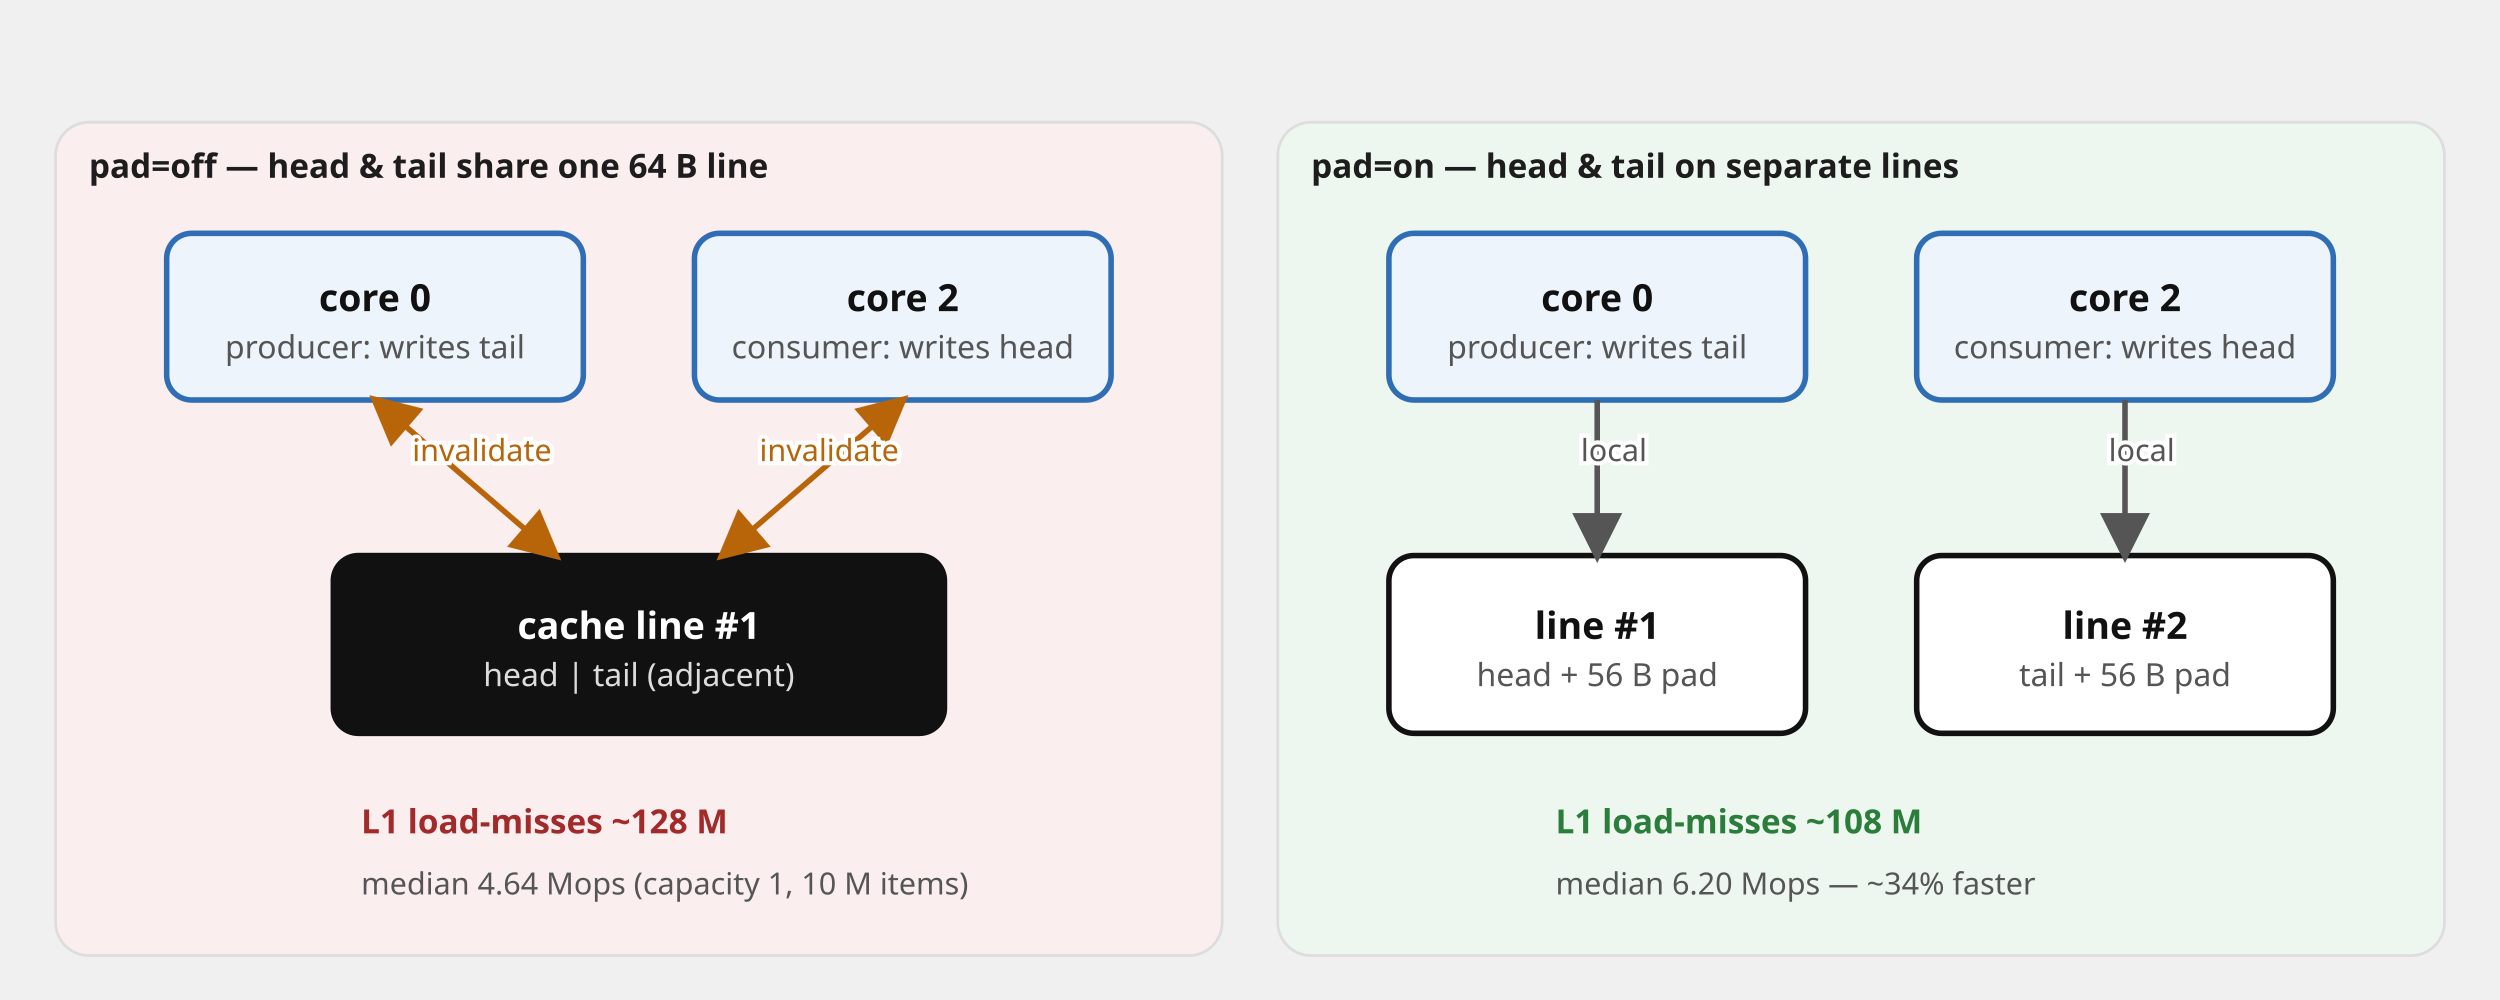
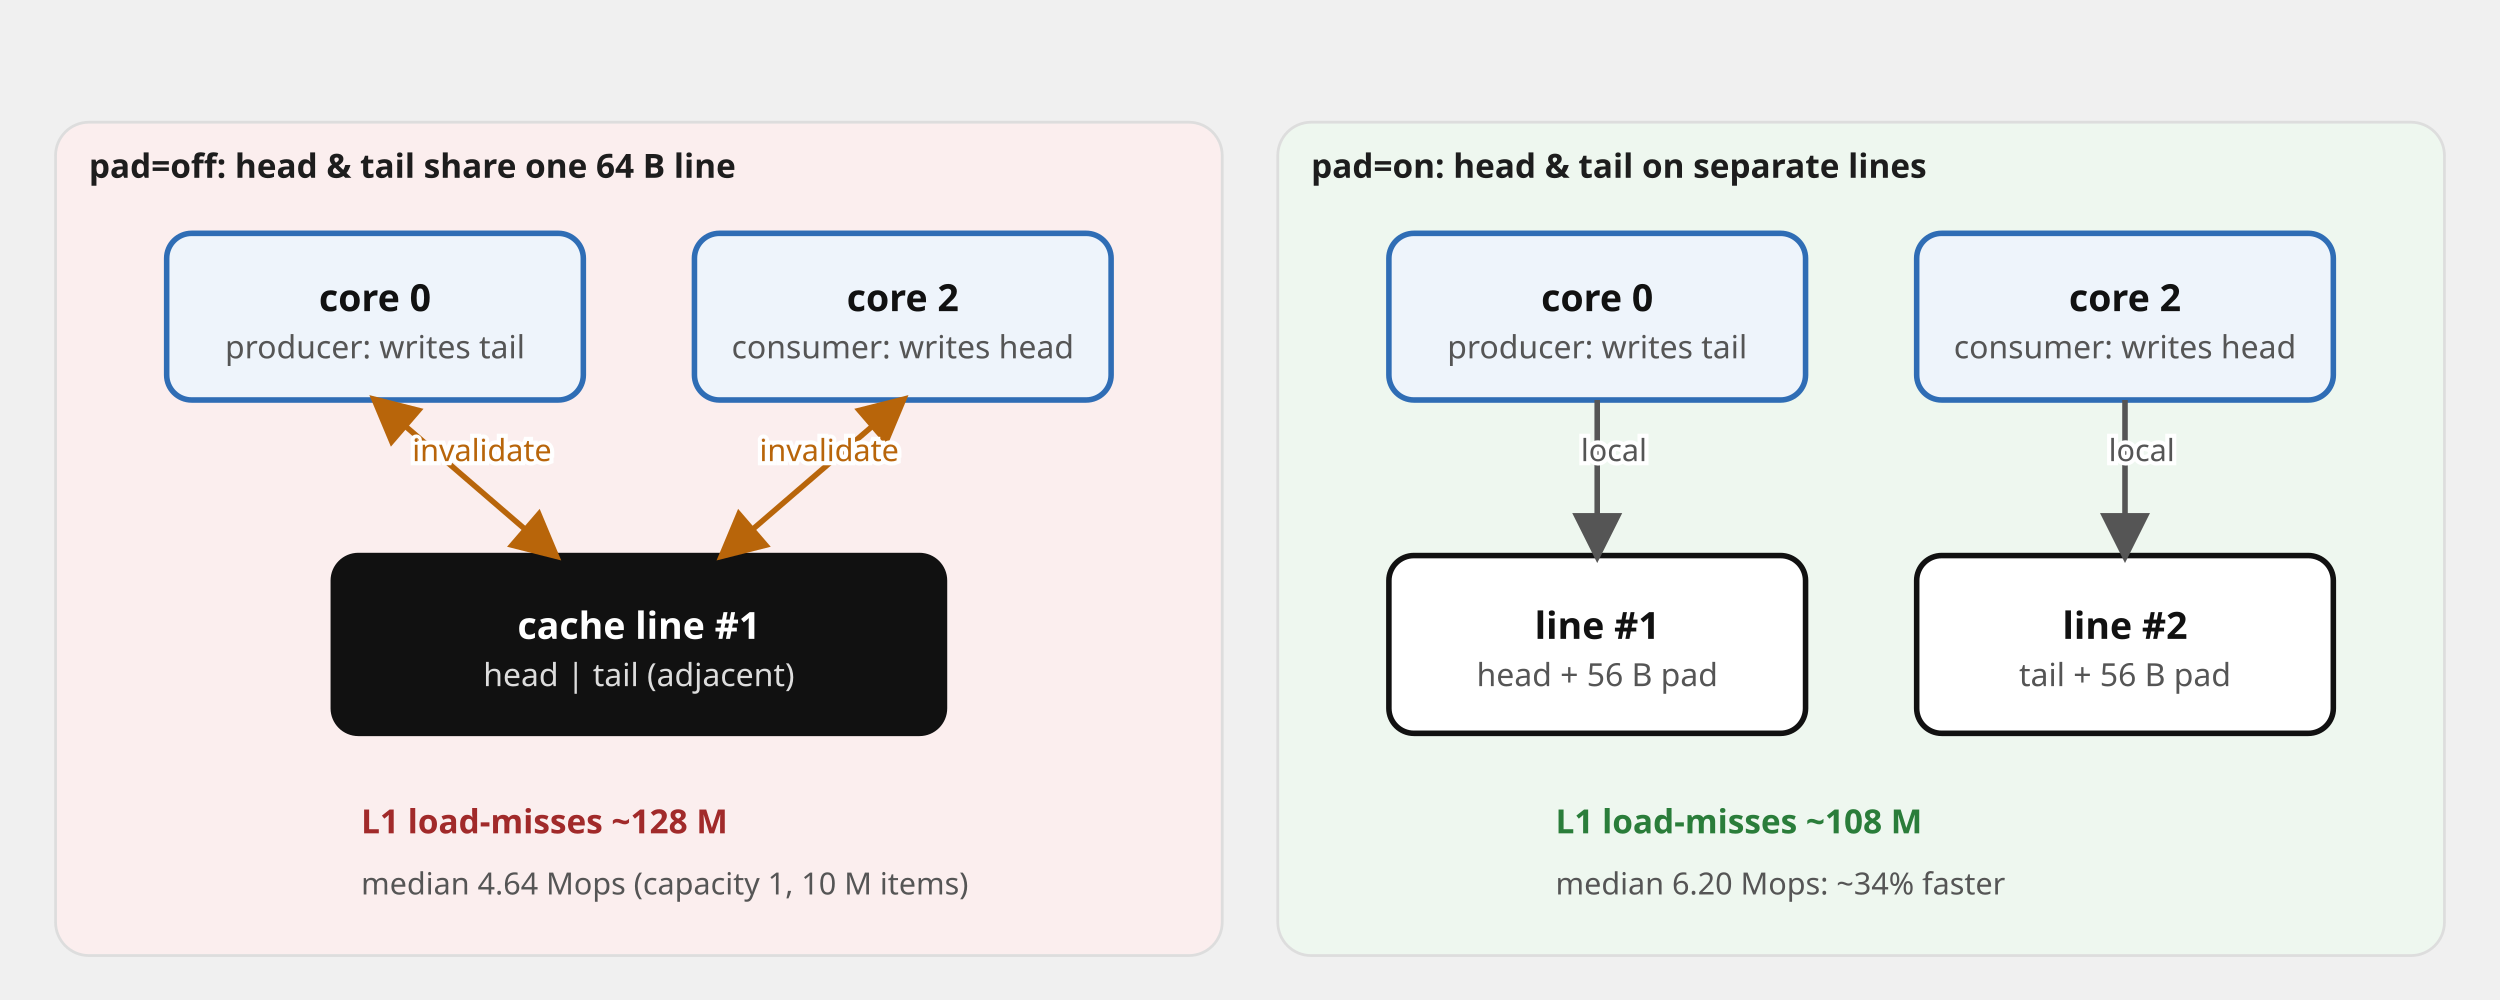
<svg xmlns="http://www.w3.org/2000/svg" viewBox="0 0 900 360" font-family="'Red Hat Text', system-ui, sans-serif" role="img">
  <defs>
    <marker id="a" viewBox="0 0 10 10" refX="8.5" refY="5" markerWidth="9" markerHeight="9" orient="auto-start-reverse">
      <path d="M0,0 L10,5 L0,10 z" fill="#555" />
    </marker>
    <marker id="am" viewBox="0 0 10 10" refX="8.5" refY="5" markerWidth="9" markerHeight="9" orient="auto-start-reverse">
      <path d="M0,0 L10,5 L0,10 z" fill="#b8650a" />
    </marker>
  </defs>
  <rect x="20" y="44" width="420" height="300" rx="12" fill="#fbeeee" stroke="#ddd" />
-   <text x="32" y="64" font-size="12" font-weight="700" fill="#1d1d1d">pad=off — head &amp; tail share one 64 B line</text>
+   <text x="32" y="64" font-size="12" font-weight="700" fill="#1d1d1d">pad=off: head &amp; tail share one 64 B line</text>
  <rect x="460" y="44" width="420" height="300" rx="12" fill="#eef7ef" stroke="#ddd" />
-   <text x="472" y="64" font-size="12" font-weight="700" fill="#1d1d1d">pad=on — head &amp; tail on separate lines</text>
+   <text x="472" y="64" font-size="12" font-weight="700" fill="#1d1d1d">pad=on: head &amp; tail on separate lines</text>
  <rect x="60" y="84" width="150" height="60" rx="9" fill="#eef4fb" stroke="#2f6db5" stroke-width="2" />
  <text x="135.0" y="112.0" font-size="13.5" font-weight="700" fill="#111111" text-anchor="middle">core 0</text>
  <text x="135.0" y="129.0" font-size="11.5" fill="#555555" text-anchor="middle">producer: writes tail</text>
  <rect x="250" y="84" width="150" height="60" rx="9" fill="#eef4fb" stroke="#2f6db5" stroke-width="2" />
  <text x="325.0" y="112.0" font-size="13.5" font-weight="700" fill="#111111" text-anchor="middle">core 2</text>
  <text x="325.0" y="129.0" font-size="11.5" fill="#555555" text-anchor="middle">consumer: writes head</text>
  <rect x="120" y="200" width="220" height="64" rx="9" fill="#111111" stroke="#111111" stroke-width="2" />
  <text x="230.0" y="230.0" font-size="13.5" font-weight="700" fill="#ffffff" text-anchor="middle">cache line #1</text>
  <text x="230.0" y="247.0" font-size="11.5" fill="#dddddd" text-anchor="middle">head | tail (adjacent)</text>
  <rect x="500" y="84" width="150" height="60" rx="9" fill="#eef4fb" stroke="#2f6db5" stroke-width="2" />
  <text x="575.0" y="112.0" font-size="13.5" font-weight="700" fill="#111111" text-anchor="middle">core 0</text>
  <text x="575.0" y="129.0" font-size="11.5" fill="#555555" text-anchor="middle">producer: writes tail</text>
  <rect x="690" y="84" width="150" height="60" rx="9" fill="#eef4fb" stroke="#2f6db5" stroke-width="2" />
  <text x="765.0" y="112.0" font-size="13.5" font-weight="700" fill="#111111" text-anchor="middle">core 2</text>
  <text x="765.0" y="129.0" font-size="11.5" fill="#555555" text-anchor="middle">consumer: writes head</text>
  <rect x="500" y="200" width="150" height="64" rx="9" fill="#ffffff" stroke="#111111" stroke-width="2" />
  <text x="575.0" y="230.0" font-size="13.5" font-weight="700" fill="#111111" text-anchor="middle">line #1</text>
  <text x="575.0" y="247.0" font-size="11.5" fill="#555555" text-anchor="middle">head + 56 B pad</text>
  <rect x="690" y="200" width="150" height="64" rx="9" fill="#ffffff" stroke="#111111" stroke-width="2" />
  <text x="765.0" y="230.0" font-size="13.5" font-weight="700" fill="#111111" text-anchor="middle">line #2</text>
  <text x="765.0" y="247.0" font-size="11.5" fill="#555555" text-anchor="middle">tail + 56 B pad</text>
  <path d="M135,144 L200,200" fill="none" stroke="#b8650a" stroke-width="2" marker-start="url(#am)" marker-end="url(#am)" />
  <text x="173.5" y="166.0" font-size="11" fill="#ffffff" stroke="#ffffff" stroke-width="3" paint-order="stroke" text-anchor="middle">invalidate</text>
  <text x="173.5" y="166.0" font-size="11" fill="#b8650a" text-anchor="middle">invalidate</text>
  <path d="M325,144 L260,200" fill="none" stroke="#b8650a" stroke-width="2" marker-start="url(#am)" marker-end="url(#am)" />
  <text x="298.5" y="166.0" font-size="11" fill="#ffffff" stroke="#ffffff" stroke-width="3" paint-order="stroke" text-anchor="middle">invalidate</text>
  <text x="298.5" y="166.0" font-size="11" fill="#b8650a" text-anchor="middle">invalidate</text>
  <path d="M575,144 L575,200" fill="none" stroke="#555" stroke-width="2" marker-end="url(#a)" />
  <text x="581.0" y="166.0" font-size="11" fill="#ffffff" stroke="#ffffff" stroke-width="3" paint-order="stroke" text-anchor="middle">local</text>
  <text x="581.0" y="166.0" font-size="11" fill="#555" text-anchor="middle">local</text>
  <path d="M765,144 L765,200" fill="none" stroke="#555" stroke-width="2" marker-end="url(#a)" />
  <text x="771.0" y="166.0" font-size="11" fill="#ffffff" stroke="#ffffff" stroke-width="3" paint-order="stroke" text-anchor="middle">local</text>
  <text x="771.0" y="166.0" font-size="11" fill="#555" text-anchor="middle">local</text>
  <text x="130" y="300" font-size="12" fill="#a12a2a" text-anchor="start" font-weight="700">L1 load-misses ~128 M</text>
  <text x="130" y="322" font-size="11" fill="#555555" text-anchor="start">median 4.64 Mops (capacity 1, 10 M items)</text>
  <text x="560" y="300" font-size="12" fill="#2a7d3a" text-anchor="start" font-weight="700">L1 load-misses ~108 M</text>
-   <text x="560" y="322" font-size="11" fill="#555555" text-anchor="start">median 6.20 Mops — ~34% faster</text>
+   <text x="560" y="322" font-size="11" fill="#555555" text-anchor="start">median 6.20 Mops: ~34% faster</text>
</svg>
